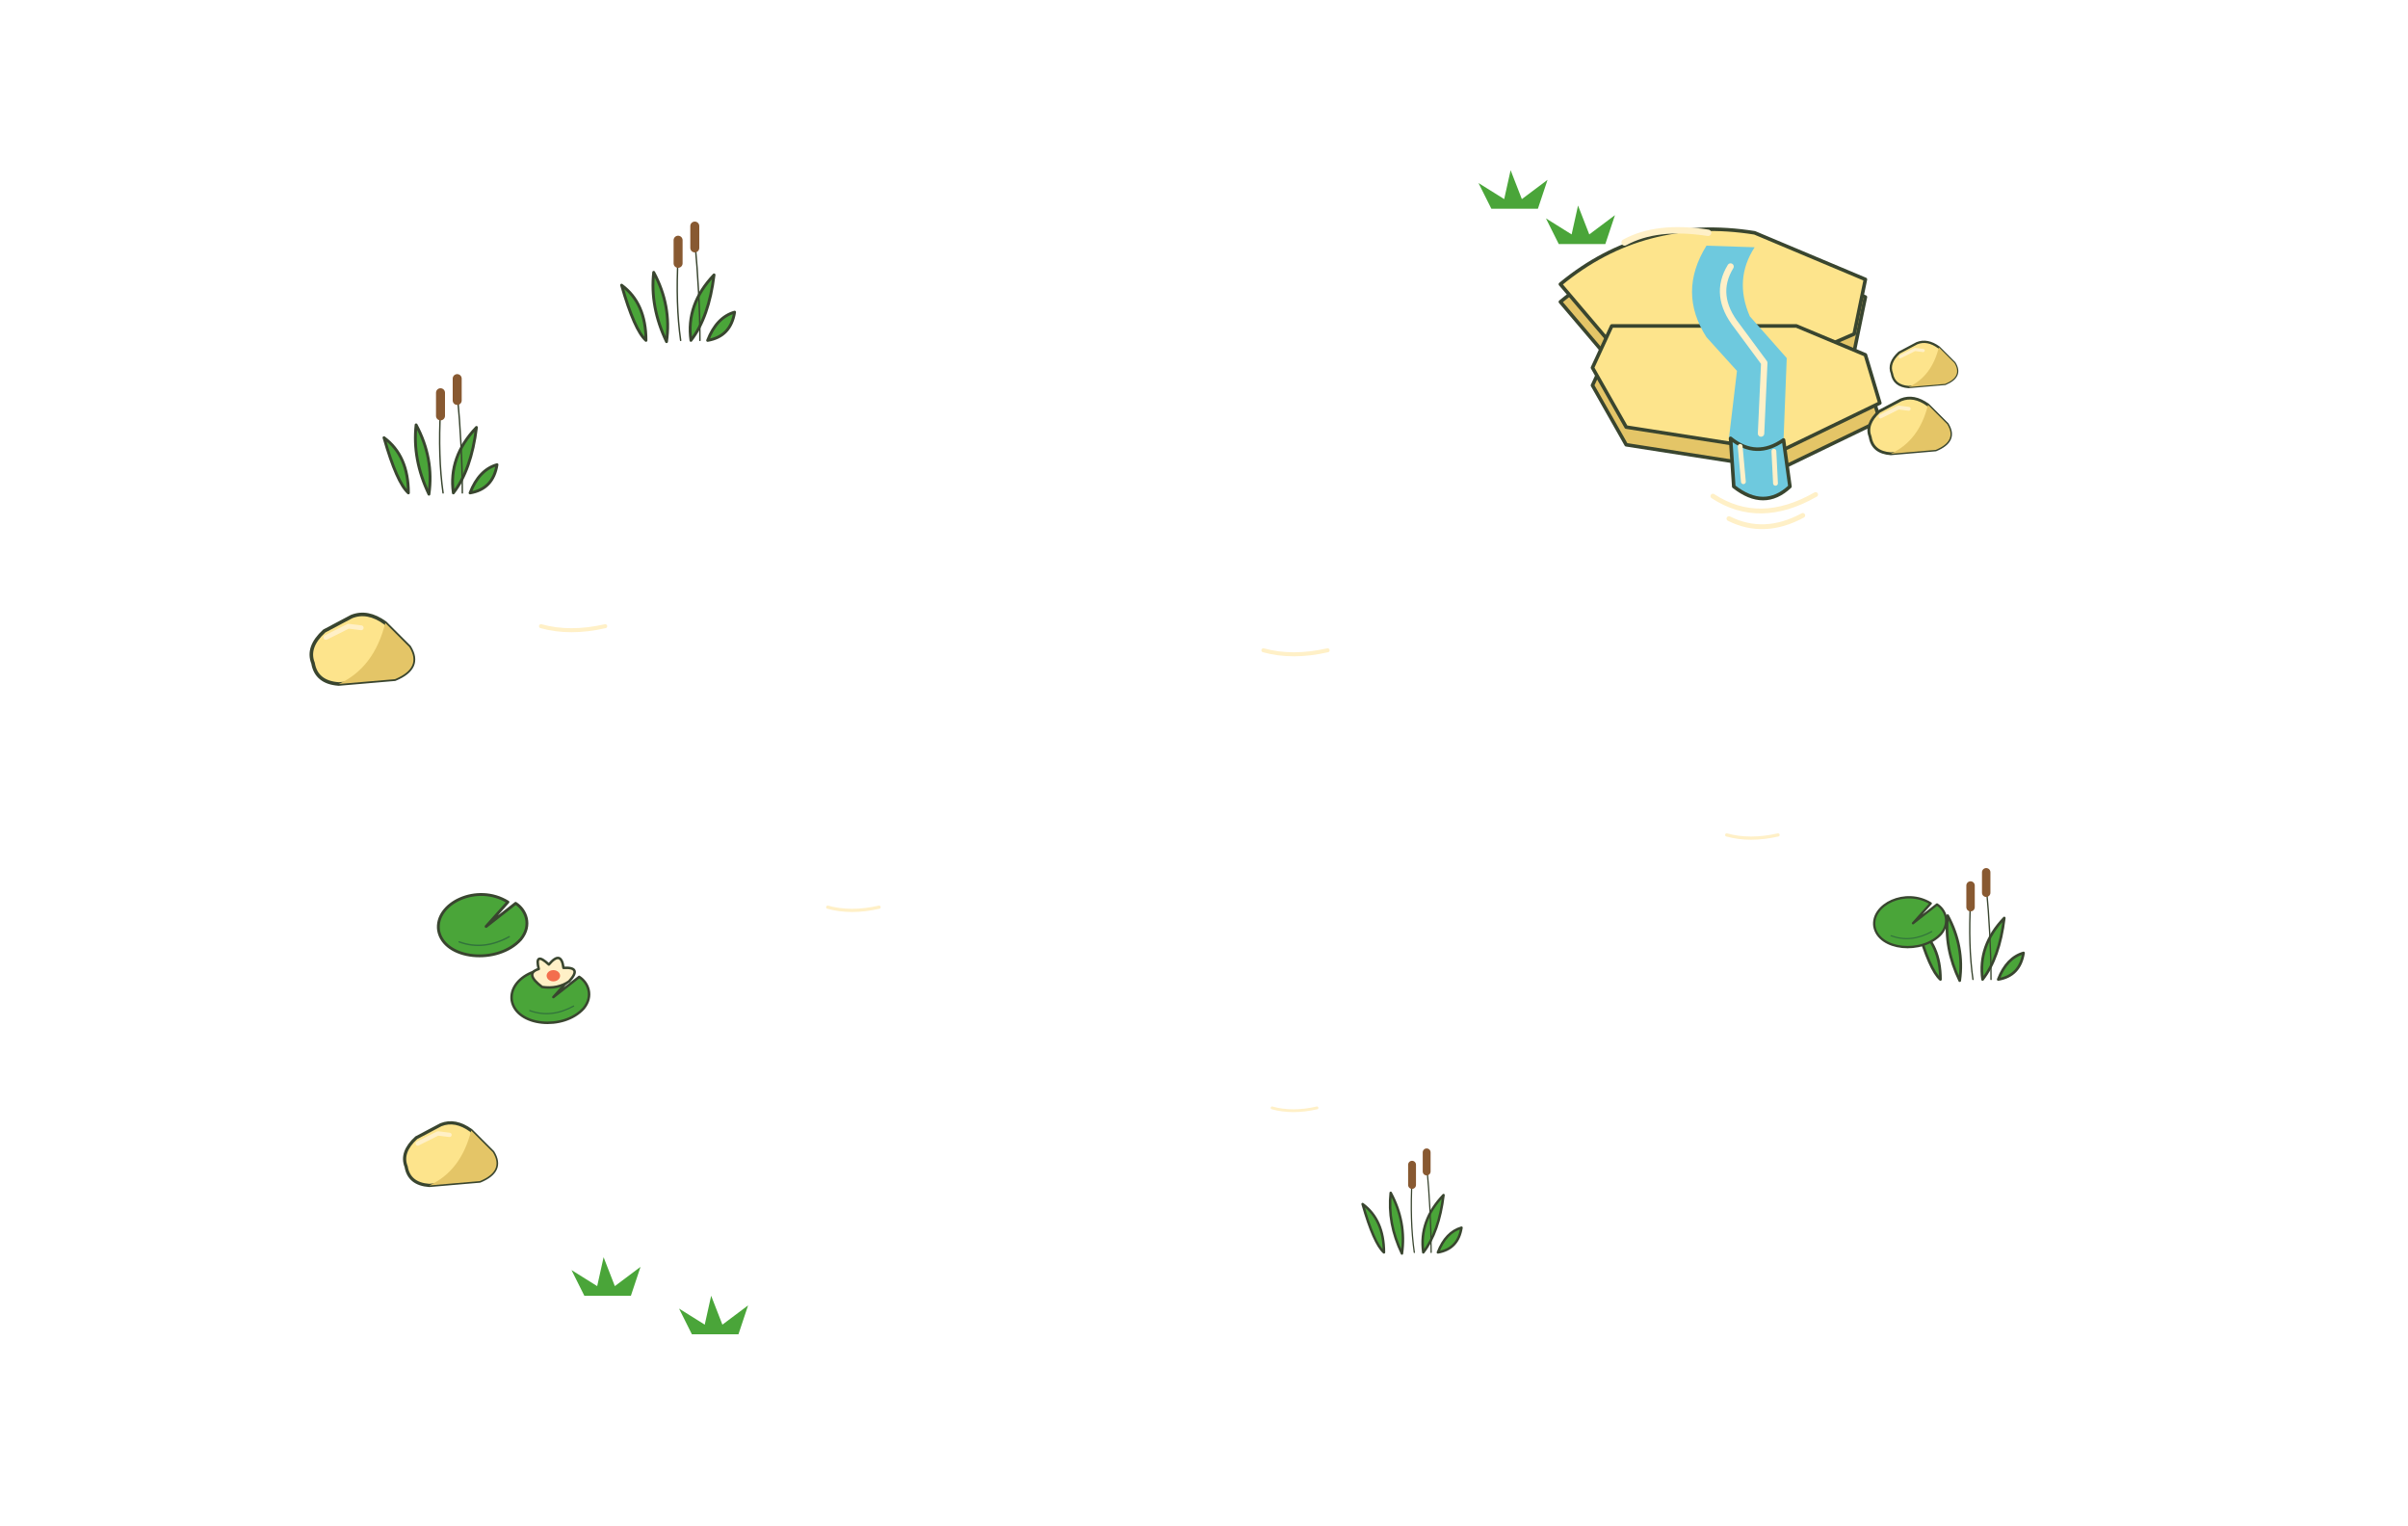
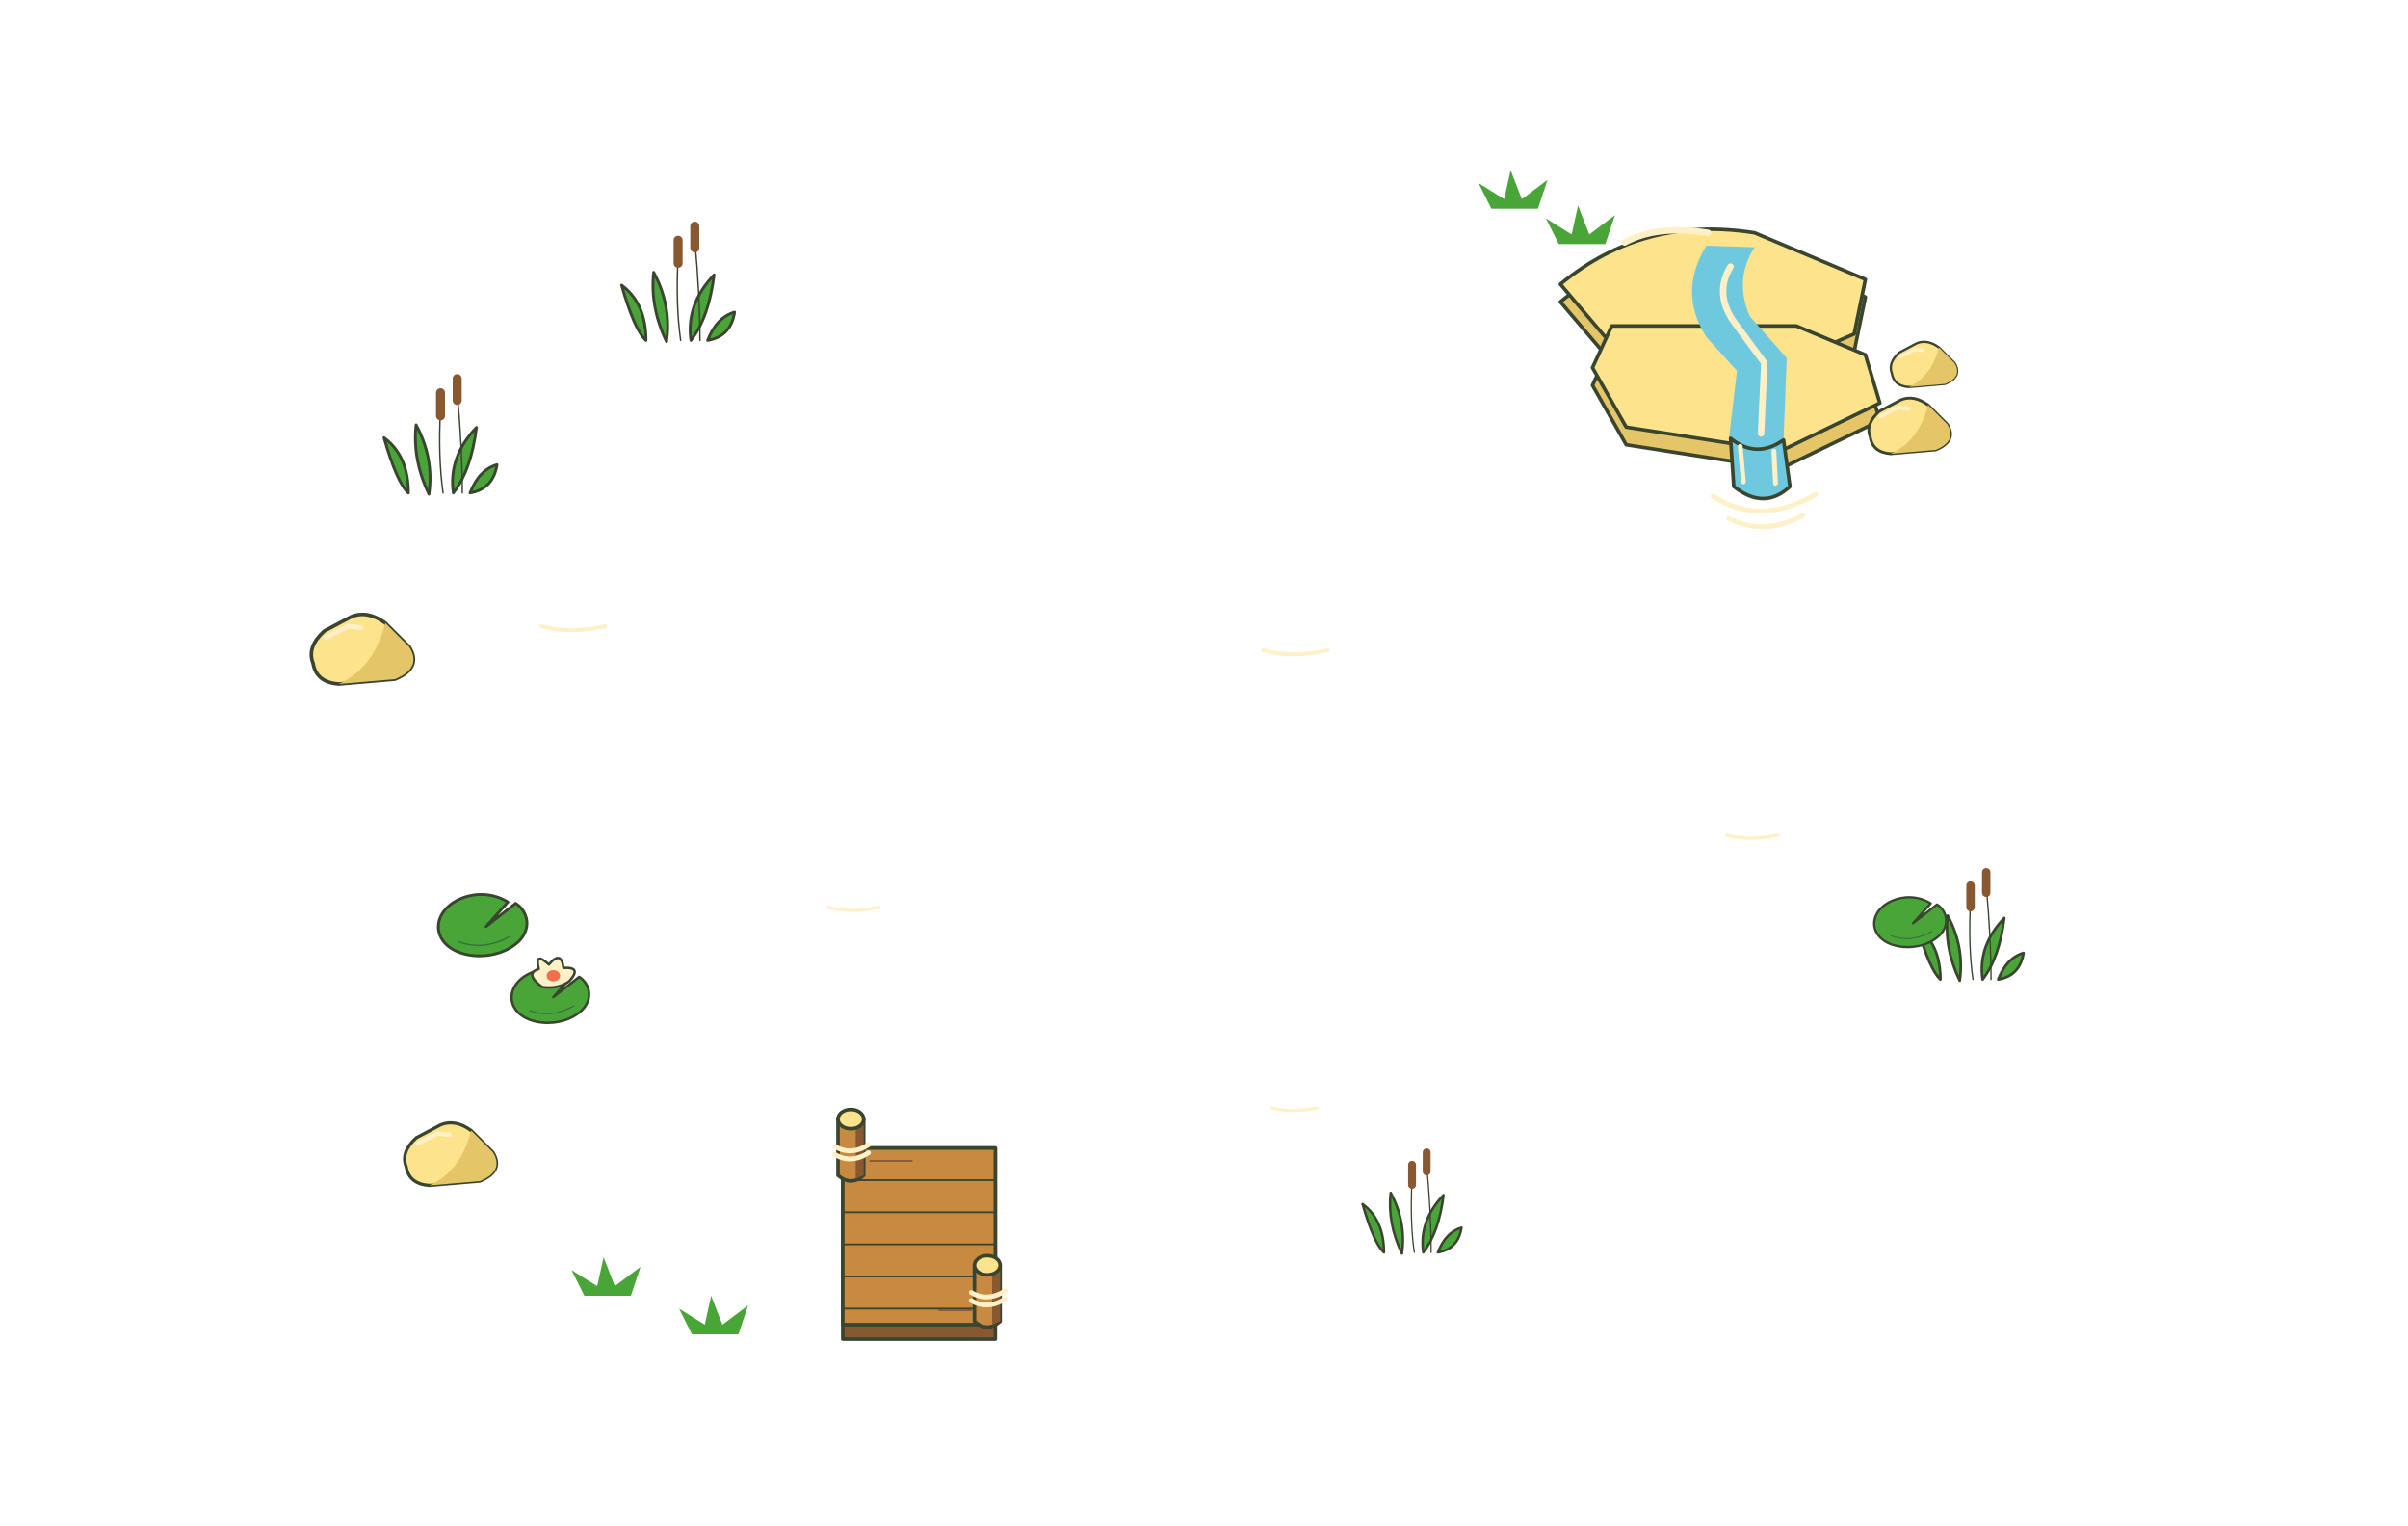
<svg xmlns="http://www.w3.org/2000/svg" viewBox="3400 1050 1500 950" width="1500" height="950" stroke-linecap="round" stroke-linejoin="round">
  <g transform="translate(4140 1520)">
    <g transform="translate(330 -252) scale(1)">
      <path d="M-98-30 Q-46-73 23-62 L92-33 85 1 25 27-64 10Z" fill="#E4C567" stroke="#39452F" stroke-width="2.22" />
      <path d="M-98-41 Q-46-84 23-73 L92-44 85-10 25 16-64-1Z" fill="#FDE48C" stroke="#39452F" stroke-width="2.22" />
      <path d="M-58-67 Q-38-78-6-73" fill="none" stroke="#FFF0C7" stroke-width="4" />
      <path d="M-66-4-78 22-57 59 39 74 101 44 92 14 49-4Z" fill="#E4C567" stroke="#39452F" stroke-width="2.22" />
      <path d="M-66-15-78 11-57 48 39 63 101 33 92 3 49-15Z" fill="#FDE48C" stroke="#39452F" stroke-width="2.22" />
      <path d="M-7-65 Q-25-36-7-8 L12 13 7 55 Q20 72 41 56 L43 5 20-21 Q10-44 23-64Z" fill="#6EC9DE" />
      <path d="M8-52 Q-3-34 12-15 L29 8 27 52" fill="none" stroke="#FFF0C7" stroke-width="4" />
      <path d="M8 55 Q24 68 41 56 L45 85 Q29 100 10 85Z" fill="#6EC9DE" stroke="#39452F" stroke-width="2.22" />
      <path d="M14 60 16 82 M35 63 36 83" fill="none" stroke="#FFF0C7" stroke-width="3" />
      <path d="M-3 91 Q26 110 61 90 M7 105 Q29 116 53 103" fill="none" stroke="#FFF0C7" stroke-width="3" />
+     </g>
+     <g transform="translate(-215 245) scale(1)">
+       <path d="M0 0 H95 V119 H0Z" fill="#885931" stroke="#39452F" stroke-width="2.22" />
+       <path d="M0 0 H95 V110 H0Z" fill="#C88941" stroke="#39452F" stroke-width="2.22" />
+       <path d="M0 20 H95" fill="none" stroke="#39452F" stroke-width="1.11" />
+       <path d="M0 40 H95" fill="none" stroke="#39452F" stroke-width="1.11" />
+       <path d="M0 60 H95" fill="none" stroke="#39452F" stroke-width="1.11" />
+       <path d="M0 80 H95" fill="none" stroke="#39452F" stroke-width="1.11" />
+       <path d="M0 100 H95" fill="none" stroke="#39452F" stroke-width="1.11" />
+       <path d="M17 8 H43 M60 101 h20" fill="none" stroke="#885931" stroke-width="1.11" />
+       <g transform="translate(5 7) scale(1)">
+         <path d="M-8-25 8-25 8 10 Q0 17-8 10Z" fill="#C88941" stroke="#39452F" stroke-width="2.22" />
+         <path d="M3-25 8-25 8 10 3 12Z" fill="#885931" />
+         <ellipse cx="0" cy="-25" rx="8" ry="6" fill="#FDE48C" stroke="#39452F" stroke-width="2.22" />
+         <path d="M-10-8 Q0-2 11-9 M-10-3 Q0 3 11-4" fill="none" stroke="#FFF0C7" stroke-width="3" />
+       </g>
+       <g transform="translate(90 98) scale(1)">
+         <path d="M-8-25 8-25 8 10 Q0 17-8 10Z" fill="#C88941" stroke="#39452F" stroke-width="2.22" />
+         <path d="M3-25 8-25 8 10 3 12Z" fill="#885931" />
+         <ellipse cx="0" cy="-25" rx="8" ry="6" fill="#FDE48C" stroke="#39452F" stroke-width="2.22" />
+         <path d="M-10-8 Q0-2 11-9 M-10-3 Q0 3 11-4" fill="none" stroke="#FFF0C7" stroke-width="3" />
+       </g>
    </g>
    <g transform="translate(-385 -80) scale(1)">
      <path d="M-18 0 Q0 5 22 0" fill="none" stroke="#FFF0C7" stroke-width="2.5" />
    </g>
    <g transform="translate(-210 95) scale(0.8)">
      <path d="M-18 0 Q0 5 22 0" fill="none" stroke="#FFF0C7" stroke-width="2.5" />
    </g>
    <g transform="translate(65 -65) scale(1)">
      <path d="M-18 0 Q0 5 22 0" fill="none" stroke="#FFF0C7" stroke-width="2.5" />
    </g>
    <g transform="translate(350 50) scale(0.8)">
      <path d="M-18 0 Q0 5 22 0" fill="none" stroke="#FFF0C7" stroke-width="2.5" />
    </g>
    <g transform="translate(65 220) scale(0.7)">
      <path d="M-18 0 Q0 5 22 0" fill="none" stroke="#FFF0C7" stroke-width="2.5" />
    </g>
    <g transform="translate(-464 -163) scale(0.8)">
      <path d="M-27 0 Q-27-29-46-43 Q-36-8-27 0 M-11 1 Q-24-26-21-53 Q-7-27-11 1 M8 0 Q4-28 26-51 Q22-18 8 0 M21 0 Q28-18 42-22 Q39-3 21 0" fill="#4AA539" stroke="#39452F" stroke-width="2.22" />
      <path d="M0 0 Q-4-28-2-65 M15 0 Q15-35 11-78" fill="none" stroke="#39452F" stroke-width="1.11" />
      <path d="M-2-60-2-78 M11-72 11-89" fill="none" stroke="#885931" stroke-width="7" />
    </g>
    <g transform="translate(-316 -258) scale(0.8)">
      <path d="M-27 0 Q-27-29-46-43 Q-36-8-27 0 M-11 1 Q-24-26-21-53 Q-7-27-11 1 M8 0 Q4-28 26-51 Q22-18 8 0 M21 0 Q28-18 42-22 Q39-3 21 0" fill="#4AA539" stroke="#39452F" stroke-width="2.22" />
      <path d="M0 0 Q-4-28-2-65 M15 0 Q15-35 11-78" fill="none" stroke="#39452F" stroke-width="1.11" />
      <path d="M-2-60-2-78 M11-72 11-89" fill="none" stroke="#885931" stroke-width="7" />
    </g>
    <g transform="translate(489 140) scale(0.75)">
      <path d="M-27 0 Q-27-29-46-43 Q-36-8-27 0 M-11 1 Q-24-26-21-53 Q-7-27-11 1 M8 0 Q4-28 26-51 Q22-18 8 0 M21 0 Q28-18 42-22 Q39-3 21 0" fill="#4AA539" stroke="#39452F" stroke-width="2.22" />
      <path d="M0 0 Q-4-28-2-65 M15 0 Q15-35 11-78" fill="none" stroke="#39452F" stroke-width="1.11" />
      <path d="M-2-60-2-78 M11-72 11-89" fill="none" stroke="#885931" stroke-width="7" />
    </g>
    <g transform="translate(141 310) scale(0.7)">
      <path d="M-27 0 Q-27-29-46-43 Q-36-8-27 0 M-11 1 Q-24-26-21-53 Q-7-27-11 1 M8 0 Q4-28 26-51 Q22-18 8 0 M21 0 Q28-18 42-22 Q39-3 21 0" fill="#4AA539" stroke="#39452F" stroke-width="2.22" />
      <path d="M0 0 Q-4-28-2-65 M15 0 Q15-35 11-78" fill="none" stroke="#39452F" stroke-width="1.11" />
      <path d="M-2-60-2-78 M11-72 11-89" fill="none" stroke="#885931" stroke-width="7" />
    </g>
    <g transform="translate(-515 -61) scale(1)">
      <path d="M-30 4 Q-34-6-23-16 L-6-25 Q4-29 15-21 L30-6 Q38 7 21 14 L-14 17 Q-28 16-30 4Z" fill="#FDE48C" stroke="#39452F" stroke-width="2.22" />
      <path d="M15-21 30-6 Q38 7 21 14 L-14 17 Q8 7 15-21Z" fill="#E4C567" />
      <path d="M-22-12-8-19 0-18" fill="none" stroke="#FFF0C7" stroke-width="3" />
    </g>
    <g transform="translate(449 -201) scale(0.8)">
      <path d="M-30 4 Q-34-6-23-16 L-6-25 Q4-29 15-21 L30-6 Q38 7 21 14 L-14 17 Q-28 16-30 4Z" fill="#FDE48C" stroke="#39452F" stroke-width="2.22" />
      <path d="M15-21 30-6 Q38 7 21 14 L-14 17 Q8 7 15-21Z" fill="#E4C567" />
      <path d="M-22-12-8-19 0-18" fill="none" stroke="#FFF0C7" stroke-width="3" />
    </g>
    <g transform="translate(458 -240) scale(0.65)">
      <path d="M-30 4 Q-34-6-23-16 L-6-25 Q4-29 15-21 L30-6 Q38 7 21 14 L-14 17 Q-28 16-30 4Z" fill="#FDE48C" stroke="#39452F" stroke-width="2.22" />
      <path d="M15-21 30-6 Q38 7 21 14 L-14 17 Q8 7 15-21Z" fill="#E4C567" />
      <path d="M-22-12-8-19 0-18" fill="none" stroke="#FFF0C7" stroke-width="3" />
    </g>
    <g transform="translate(-460 253) scale(0.9)">
      <path d="M-30 4 Q-34-6-23-16 L-6-25 Q4-29 15-21 L30-6 Q38 7 21 14 L-14 17 Q-28 16-30 4Z" fill="#FDE48C" stroke="#39452F" stroke-width="2.22" />
      <path d="M15-21 30-6 Q38 7 21 14 L-14 17 Q8 7 15-21Z" fill="#E4C567" />
      <path d="M-22-12-8-19 0-18" fill="none" stroke="#FFF0C7" stroke-width="3" />
    </g>
    <g transform="translate(-438 107) scale(0.8)">
      <path d="M1 0 18-19 C-6-34-39-18-36 3 C-32 26 10 30 28 10 C37-1 32-13 24-18Z" fill="#4AA539" stroke="#39452F" stroke-width="2.22" />
      <path d="M-20 12 Q-1 19 19 8" fill="none" stroke="#32733C" stroke-width="1.11" />
    </g>
    <g transform="translate(-396 151) scale(0.7)">
      <path d="M1 0 18-19 C-6-34-39-18-36 3 C-32 26 10 30 28 10 C37-1 32-13 24-18Z" fill="#4AA539" stroke="#39452F" stroke-width="2.22" />
      <path d="M-20 12 Q-1 19 19 8" fill="none" stroke="#32733C" stroke-width="1.11" />
      <path d="M-9-9 Q-25-21-12-25 Q-16-41-3-29 Q8-42 10-26 Q27-27 15-14 Q5-7-9-9Z" fill="#FFF0C7" stroke="#39452F" stroke-width="2.22" />
      <ellipse cx="1" cy="-19" rx="6" ry="5" fill="#F36E4D" />
    </g>
    <g transform="translate(451 105) scale(0.65)">
      <path d="M1 0 18-19 C-6-34-39-18-36 3 C-32 26 10 30 28 10 C37-1 32-13 24-18Z" fill="#4AA539" stroke="#39452F" stroke-width="2.22" />
      <path d="M-20 12 Q-1 19 19 8" fill="none" stroke="#32733C" stroke-width="1.11" />
    </g>
    <g transform="translate(205 -340) scale(1)">
      <path d="M-16 0-24-16-8-6-4-24 3-6 19-18 13 0Z" fill="#4AA539" />
    </g>
    <g transform="translate(247 -318) scale(1)">
      <path d="M-16 0-24-16-8-6-4-24 3-6 19-18 13 0Z" fill="#4AA539" />
    </g>
    <g transform="translate(-360 337) scale(1)">
      <path d="M-16 0-24-16-8-6-4-24 3-6 19-18 13 0Z" fill="#4AA539" />
    </g>
    <g transform="translate(-293 361) scale(1)">
      <path d="M-16 0-24-16-8-6-4-24 3-6 19-18 13 0Z" fill="#4AA539" />
    </g>
  </g>
</svg>
